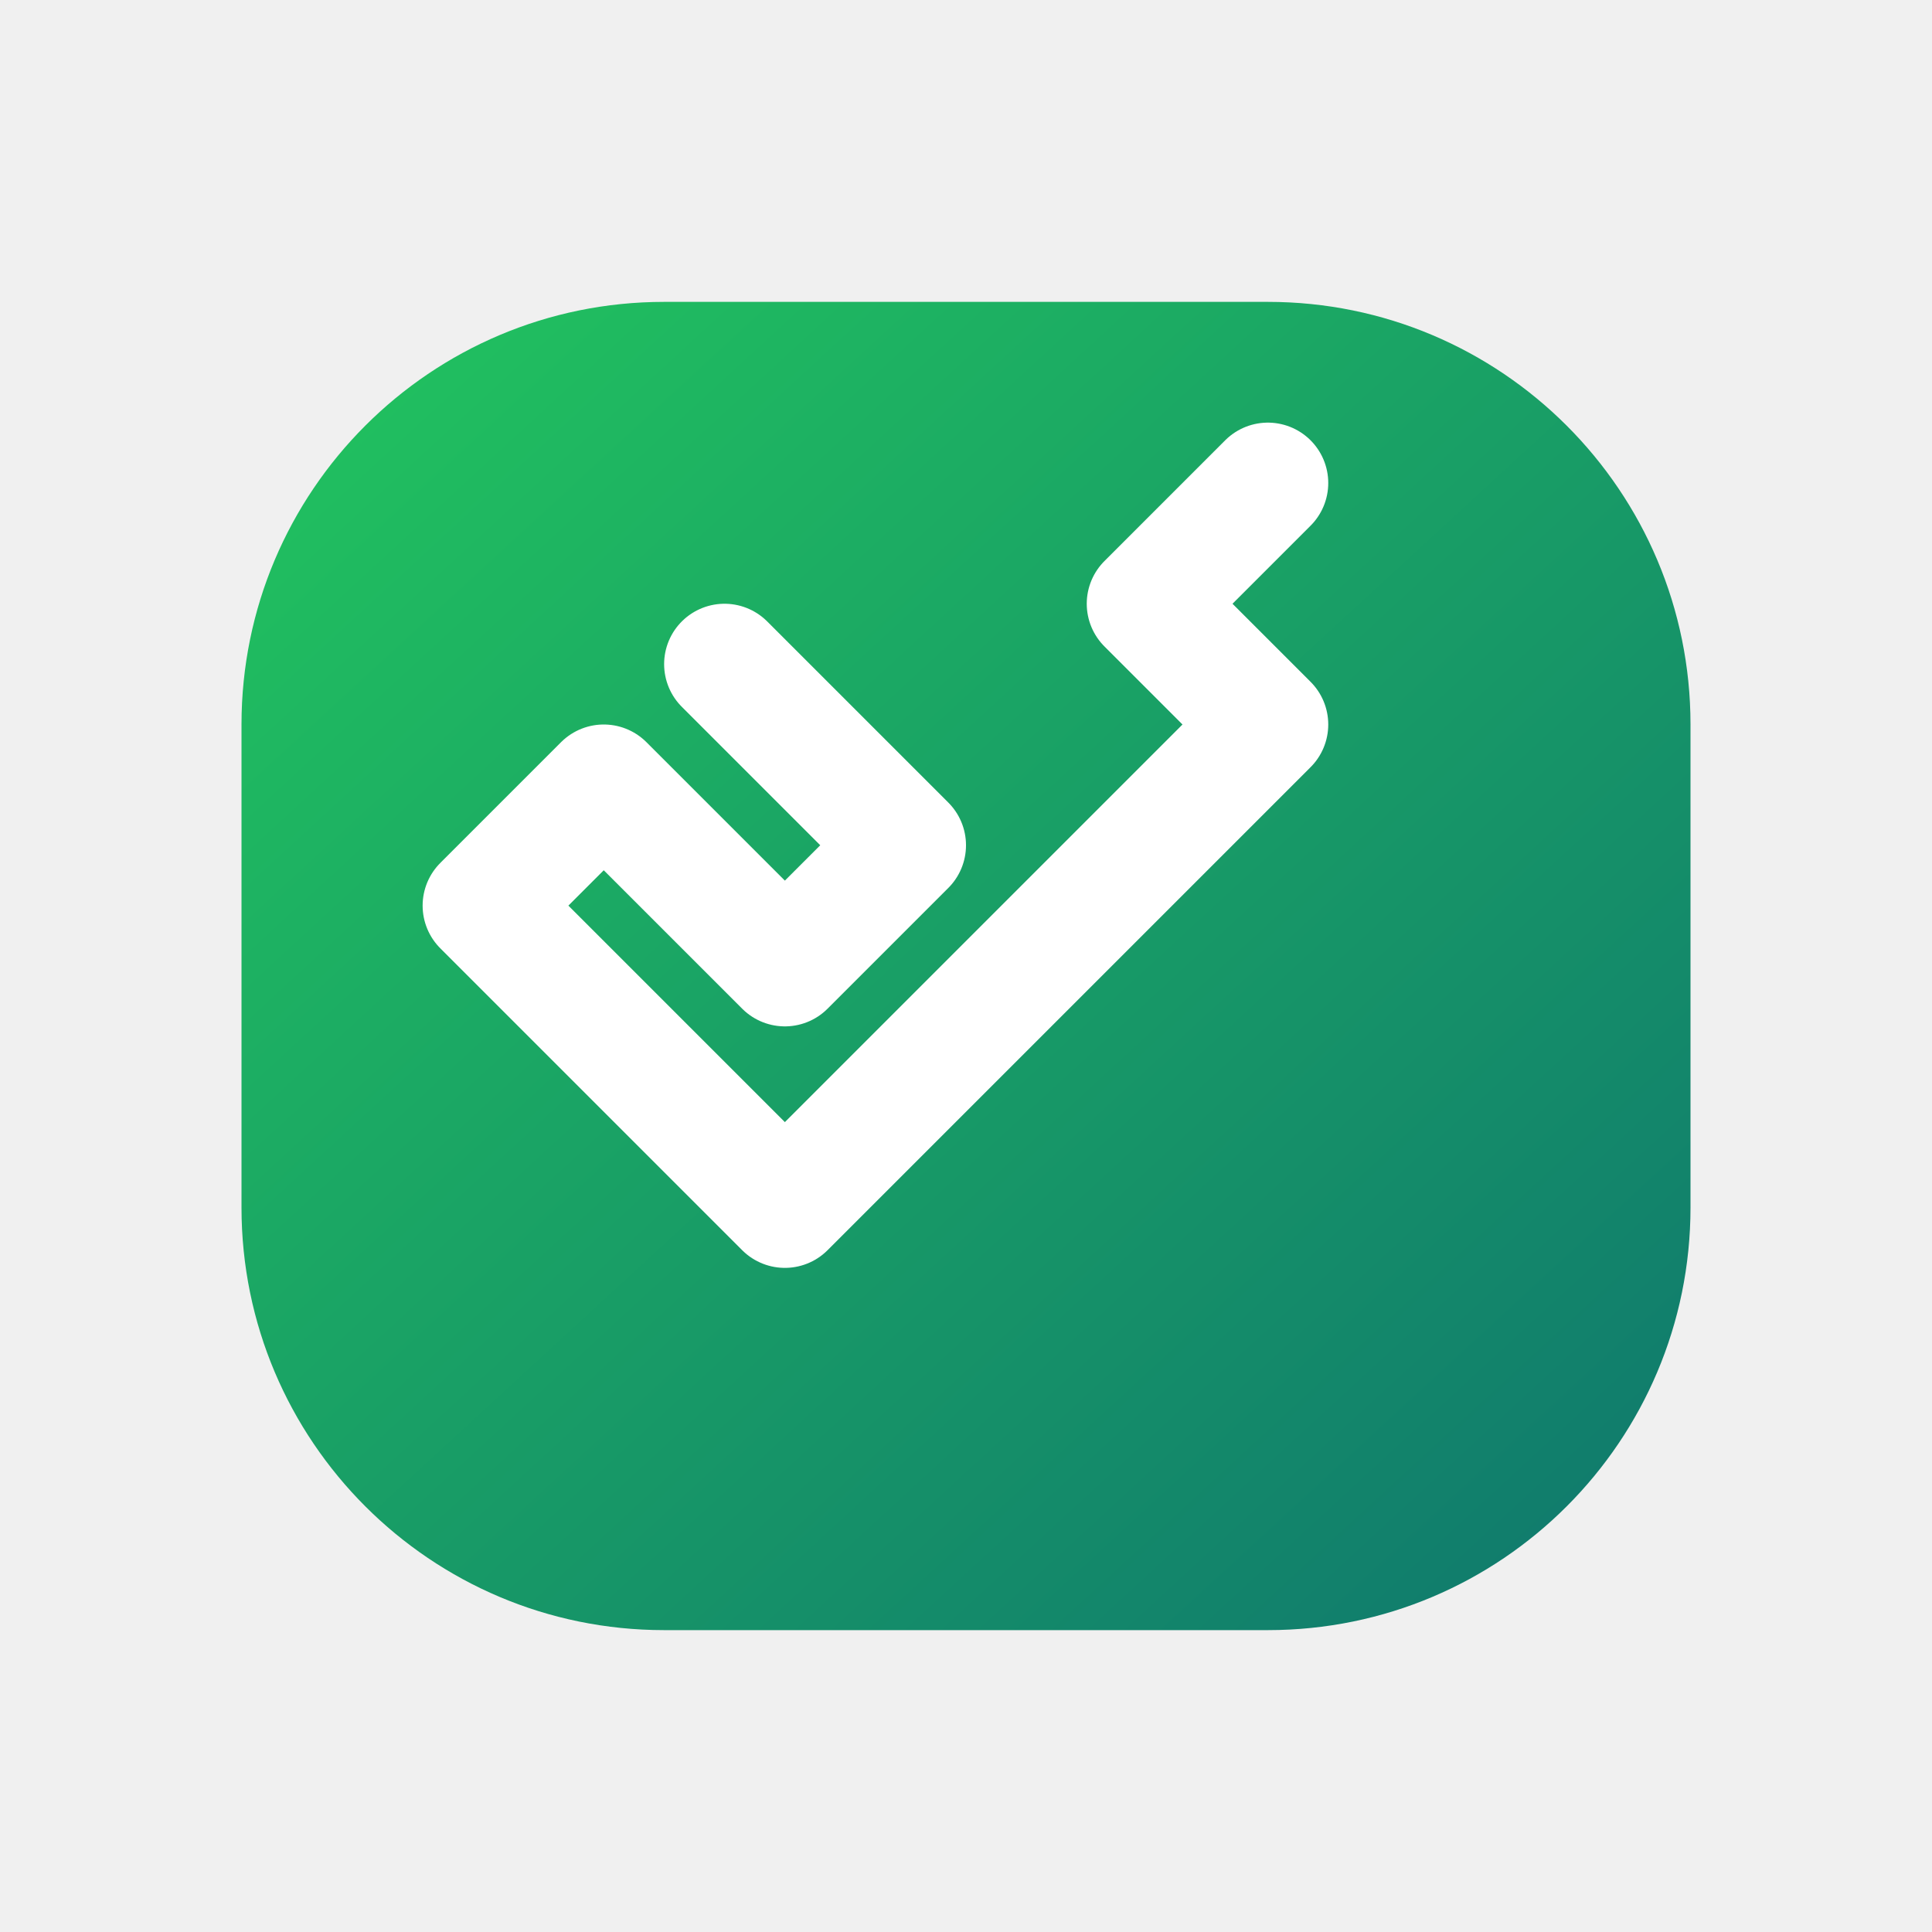
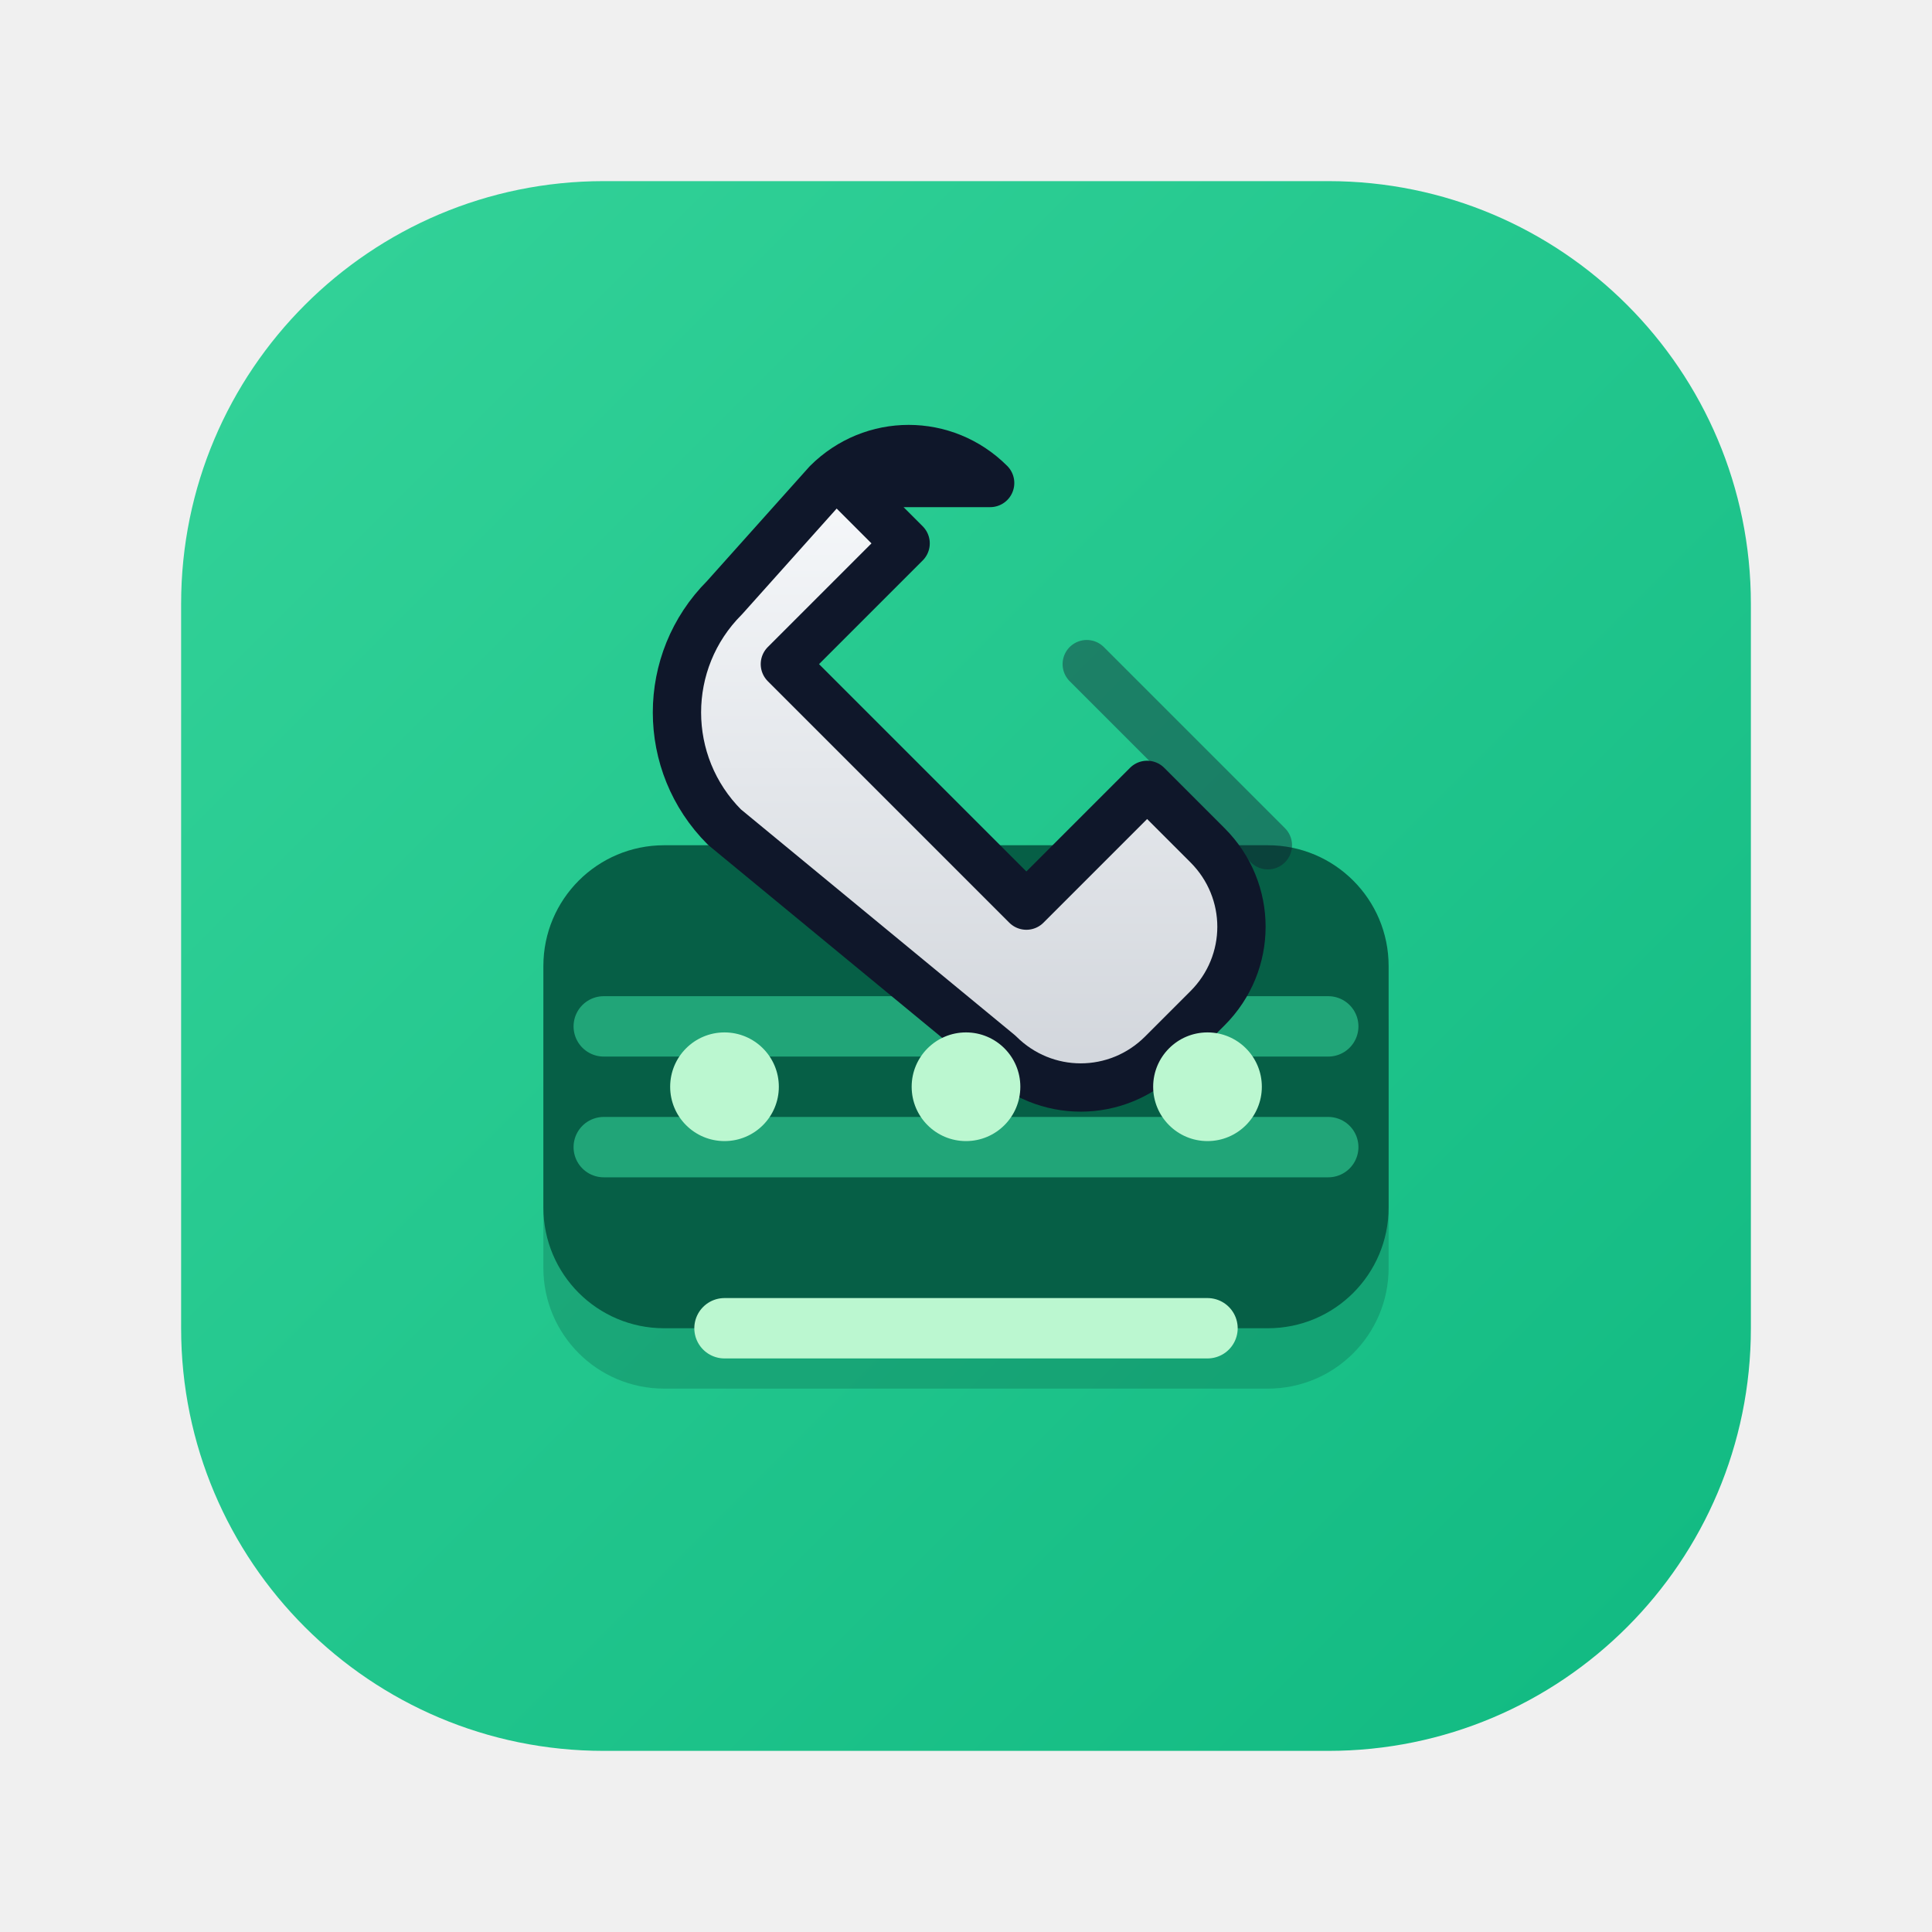
<svg xmlns="http://www.w3.org/2000/svg" viewBox="0 0 64 64" role="img" aria-labelledby="title">
  <defs>
-     <linearGradient id="gradHerramientas" x1="0%" y1="0%" x2="100%" y2="100%">
-       <stop offset="0%" stop-color="#22c55e" />
-       <stop offset="100%" stop-color="#0f766e" />
+     <linearGradient id="herramientasBg" x1="0%" y1="0%" x2="100%" y2="100%">
+       <stop offset="0%" stop-color="#34d399" />
+       <stop offset="100%" stop-color="#10b981" />
+     </linearGradient>
+     <linearGradient id="toolMetal" x1="0%" y1="0%" x2="0%" y2="100%">
+       <stop offset="0%" stop-color="#f8fafc" />
+       <stop offset="100%" stop-color="#d1d5db" />
    </linearGradient>
  </defs>
-   <rect x="8" y="10" width="48" height="44" rx="14" fill="url(#gradHerramientas)" />
-   <path d="M24 22l6 6-4 4-6-6-4 4 10 10 16-16-4-4 4-4" fill="none" stroke="#fff" stroke-width="4" stroke-linecap="round" stroke-linejoin="round" />
+   <rect x="6" y="6" width="52" height="52" rx="14" fill="url(#herramientasBg)" />
+   <rect x="18" y="30" width="28" height="16" rx="4" fill="#065f46" opacity="0.3" />
+   <rect x="18" y="28" width="28" height="16" rx="4" fill="#065f46" />
+   <path d="M20 34h24" stroke="#34d399" stroke-width="2" stroke-linecap="round" opacity="0.6" />
+   <path d="M20 38h24" stroke="#34d399" stroke-width="2" stroke-linecap="round" opacity="0.6" />
+   <path d="M28 16l2 2-4 4 8 8 4-4 2 2c1.5 1.5 1.5 3.9 0 5.4l-1.5 1.5c-1.5 1.5-3.9 1.5-5.4 0L24 27.4c-2.1-2.1-2.1-5.5 0-7.6L27.4 16c1.5-1.5 3.9-1.5 5.4 0z" fill="url(#toolMetal)" stroke="#0f172a" stroke-width="1.6" stroke-linejoin="round" />
+   <path d="M36 22l6 6" stroke="#0f172a" stroke-width="1.6" stroke-linecap="round" opacity="0.4" />
+   <path d="M24 44h16" stroke="#bbf7d0" stroke-width="2" stroke-linecap="round" />
+   <circle cx="24" cy="36" r="1.8" fill="#bbf7d0" />
+   <circle cx="32" cy="36" r="1.8" fill="#bbf7d0" />
+   <circle cx="40" cy="36" r="1.8" fill="#bbf7d0" />
</svg>
